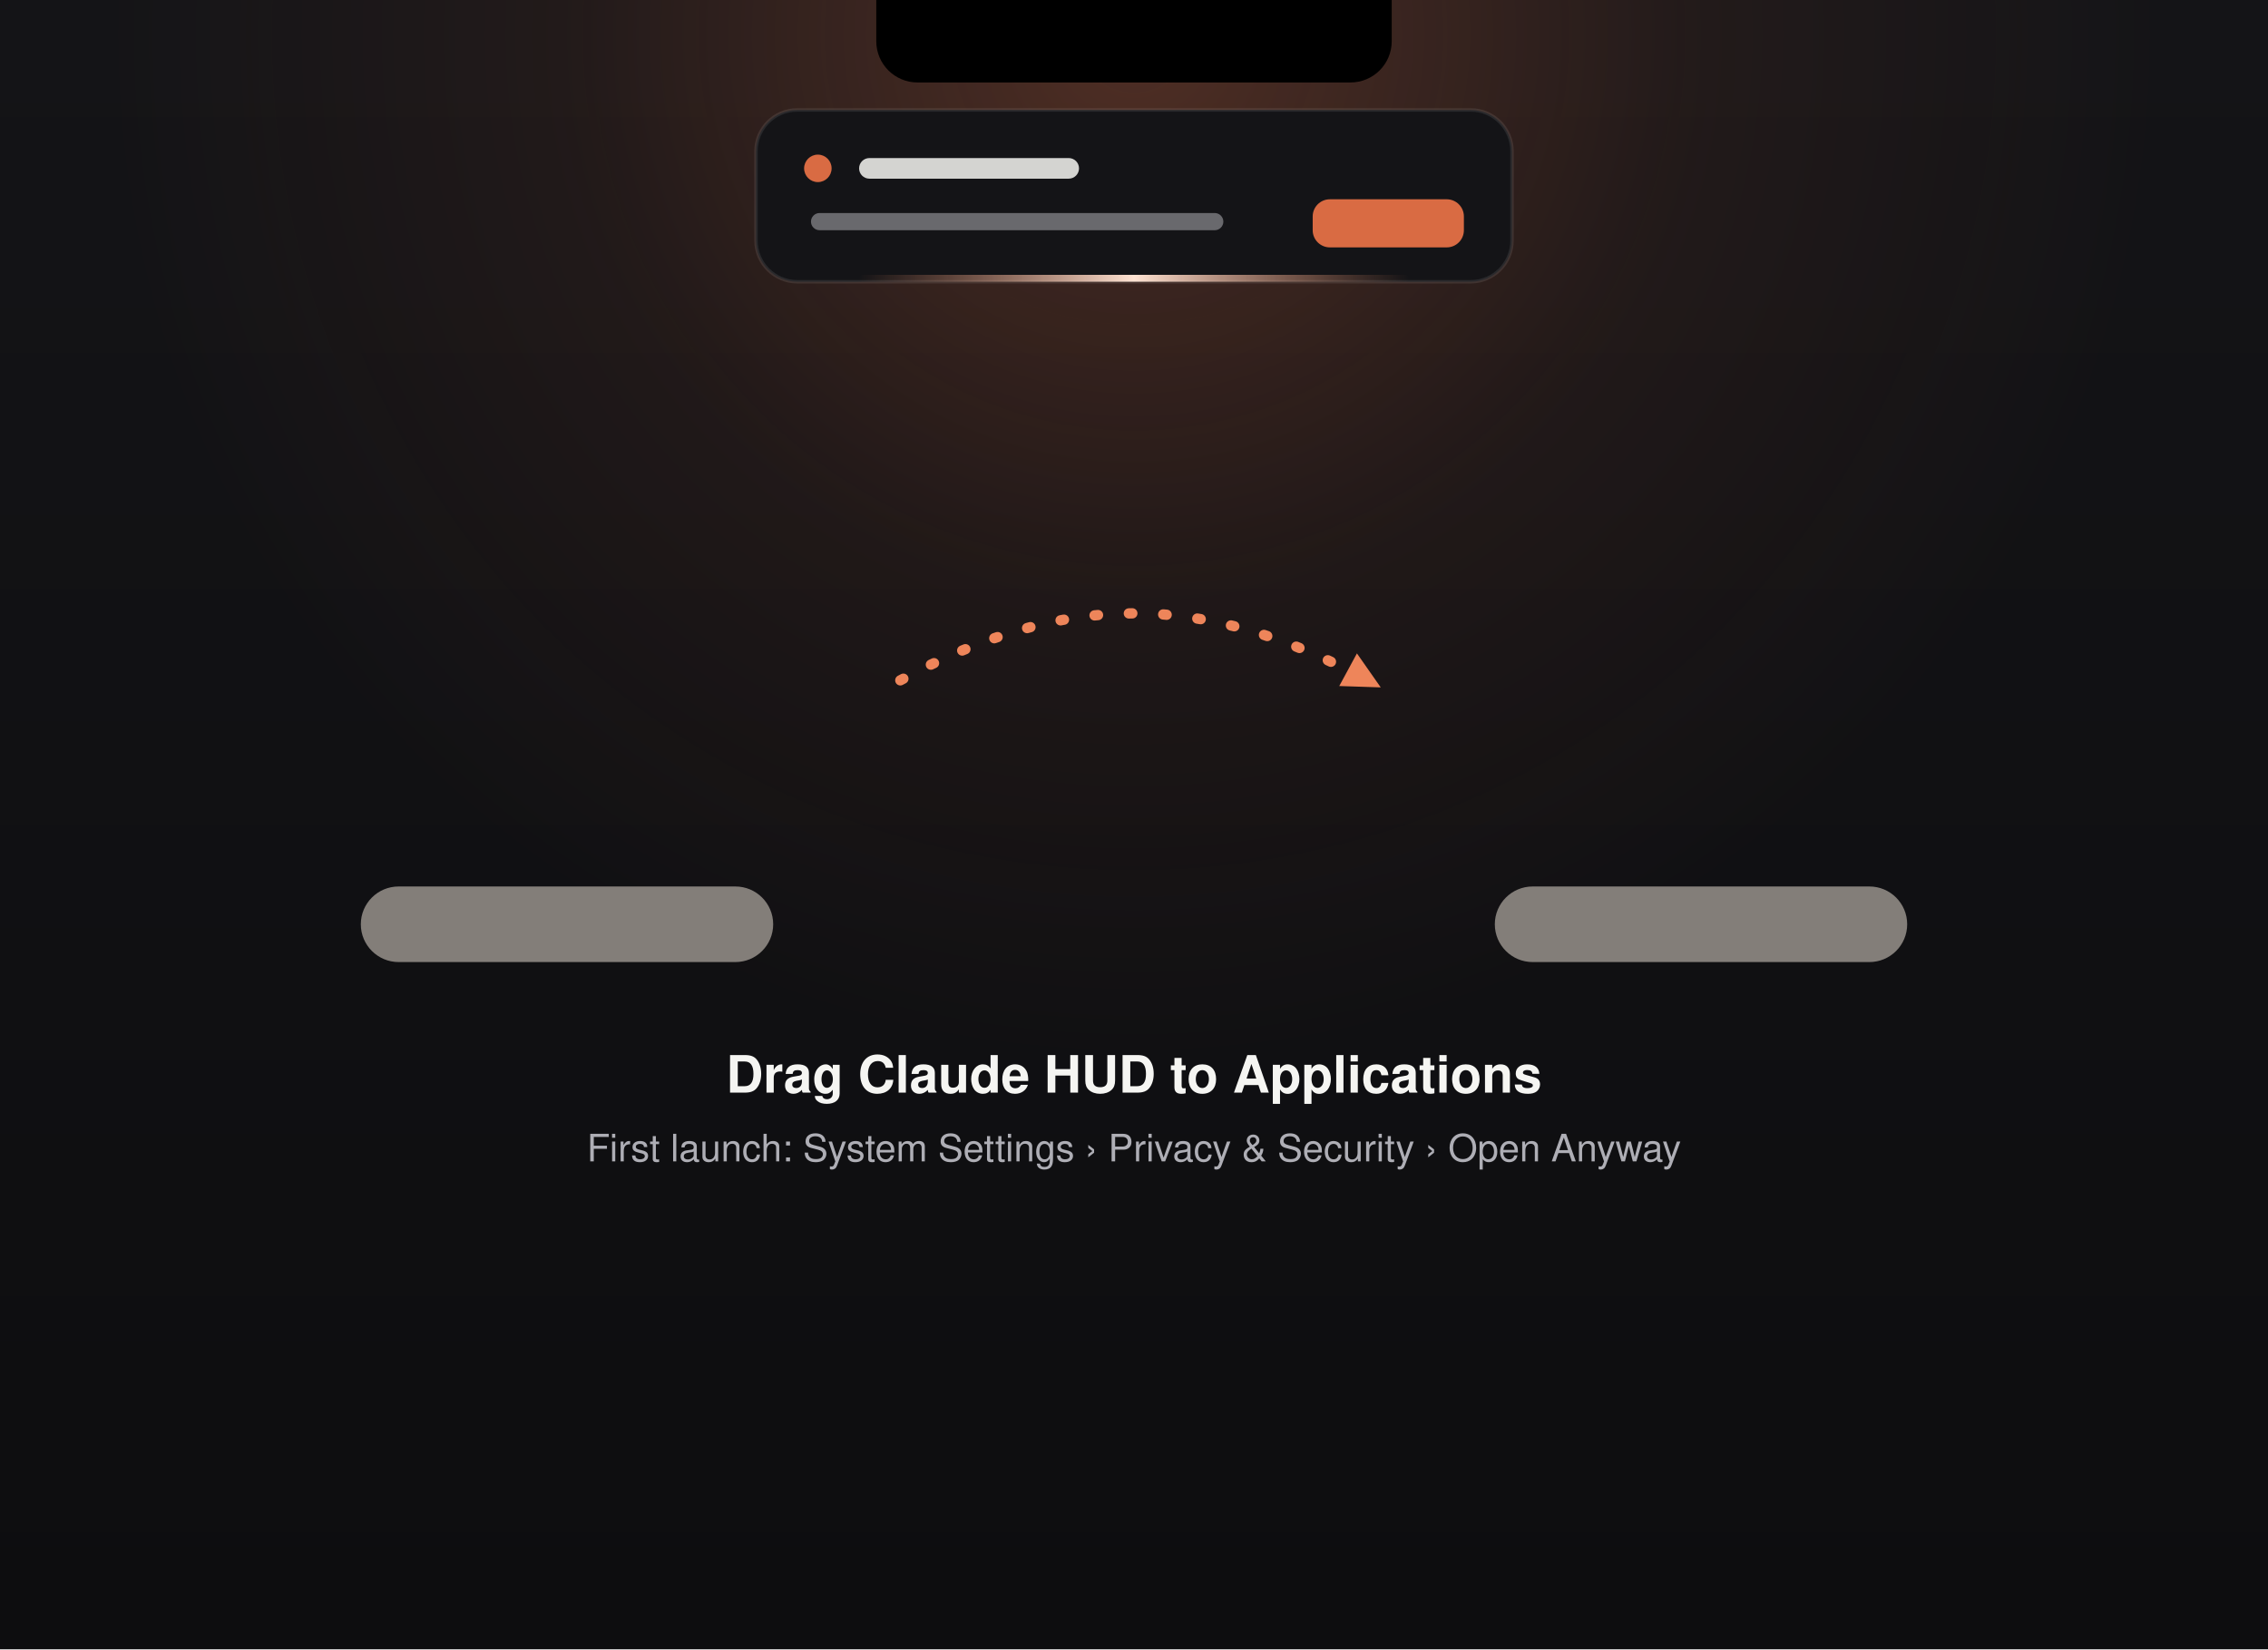
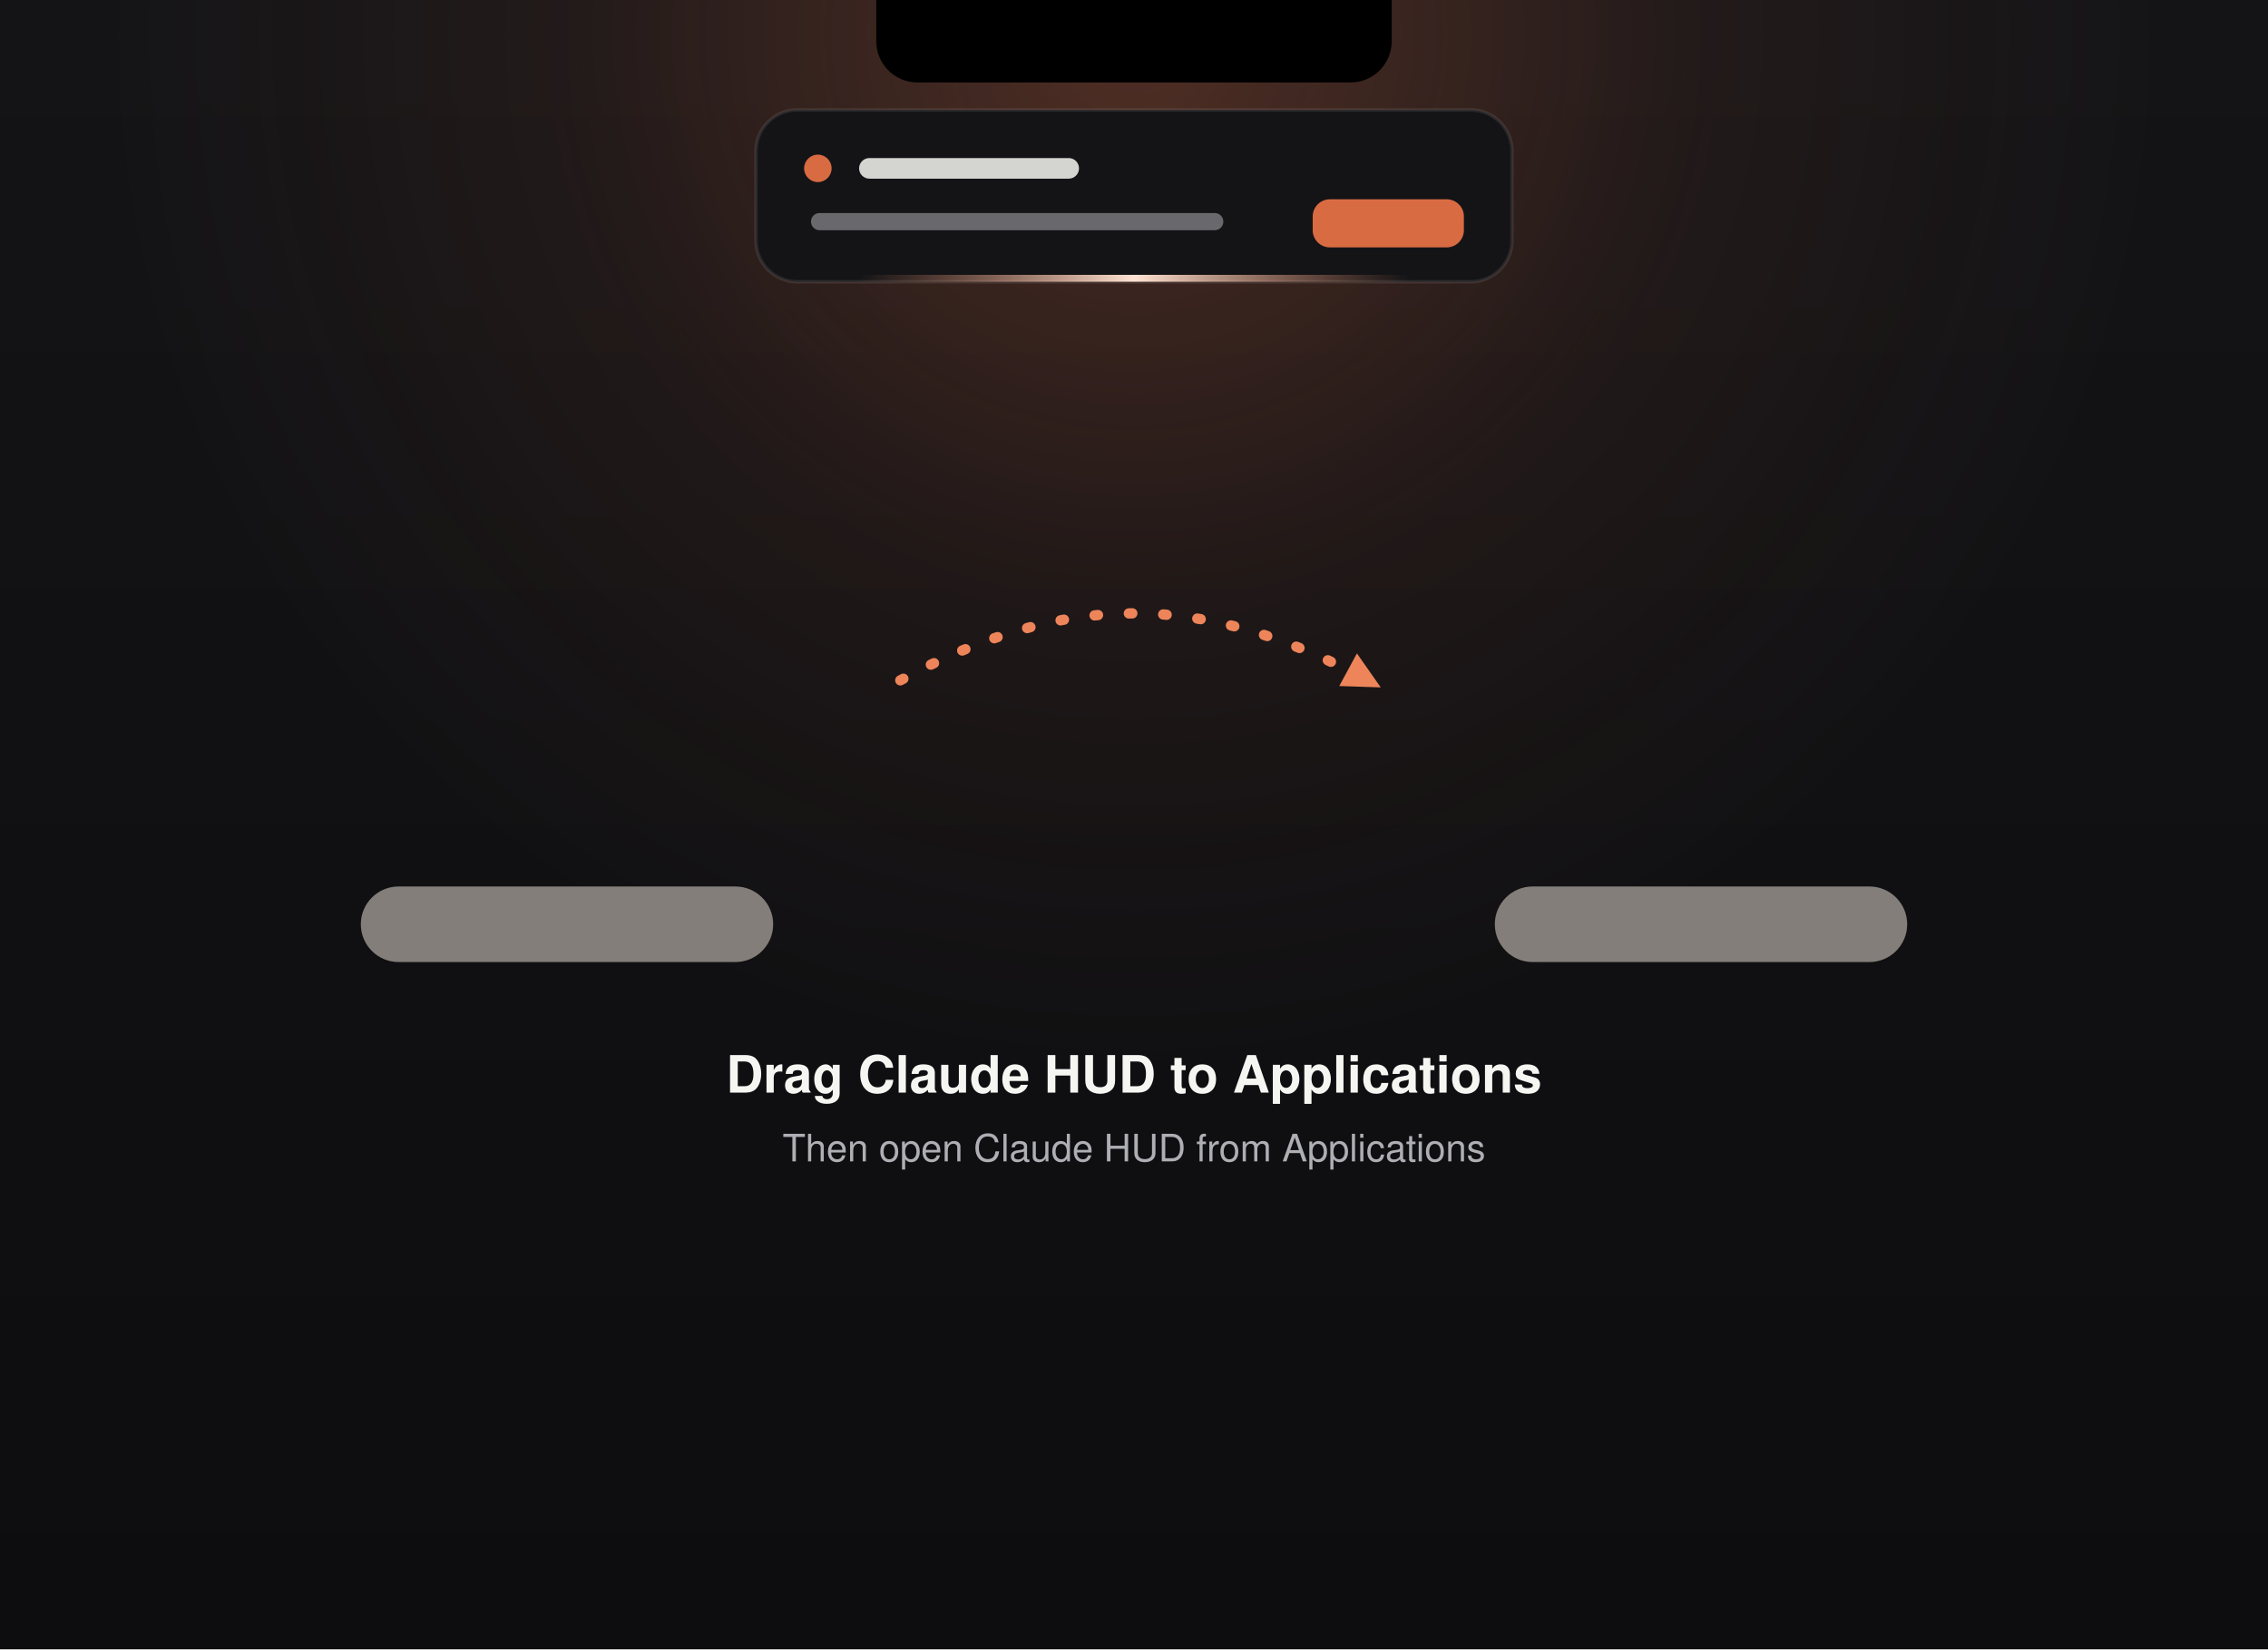
<svg xmlns="http://www.w3.org/2000/svg" width="660" height="480" viewBox="0 0 660 480">
  <defs>
    <linearGradient id="bg" x1="0" y1="0" x2="0" y2="1">
      <stop offset="0" stop-color="#141417" />
      <stop offset="1" stop-color="#0D0D0F" />
    </linearGradient>
    <radialGradient id="glow" cx="330" cy="10" r="300" gradientUnits="userSpaceOnUse">
      <stop offset="0" stop-color="#D96B43" stop-opacity="0.30" />
      <stop offset="0.55" stop-color="#D96B43" stop-opacity="0.07" />
      <stop offset="1" stop-color="#D96B43" stop-opacity="0" />
    </radialGradient>
    <linearGradient id="beam" x1="0" y1="0" x2="1" y2="0">
      <stop offset="0" stop-color="#EE855A" stop-opacity="0" />
      <stop offset="0.5" stop-color="#FFE3D3" />
      <stop offset="1" stop-color="#EE855A" stop-opacity="0" />
    </linearGradient>
    <marker id="head" viewBox="0 0 10 10" refX="6" refY="5" markerWidth="3.6" markerHeight="3.6" orient="auto">
      <path d="M0,0 L10,5 L0,10 z" fill="#EE855A" />
    </marker>
  </defs>
  <rect width="660" height="480" fill="url(#bg)" />
  <rect width="660" height="480" fill="url(#glow)" />
  <path d="M255,0 H405 V12 a12,12 0 0 1 -12,12 H267 a12,12 0 0 1 -12,-12 z" fill="#000" />
  <rect x="220" y="32" width="220" height="50" rx="12" fill="#141417" stroke="#FFFFFF" stroke-opacity="0.09" />
  <circle cx="238" cy="49" r="4" fill="#D96B43" />
  <rect x="250" y="46" width="64" height="6" rx="3" fill="#F5F5F2" fill-opacity="0.85" />
  <rect x="236" y="62" width="120" height="5" rx="2.5" fill="#AEAEB5" fill-opacity="0.55" />
  <rect x="382" y="58" width="44" height="14" rx="5" fill="#D96B43" />
  <rect x="250" y="80" width="160" height="2" rx="1" fill="url(#beam)" />
  <path d="M262,198 C310,172 350,172 398,198" fill="none" stroke="#EE855A" stroke-width="3" stroke-linecap="round" stroke-dasharray="1 9" marker-end="url(#head)" />
  <rect x="105" y="258" width="120" height="22" rx="11" fill="#8F8A84" fill-opacity="0.9" />
  <rect x="435" y="258" width="120" height="22" rx="11" fill="#8F8A84" fill-opacity="0.9" />
  <text x="330" y="318" text-anchor="middle" font-family="Helvetica Neue, Helvetica, Arial, sans-serif" font-size="15" font-weight="600" fill="#F5F5F2">Drag Claude HUD to Applications</text>
-   <text x="330" y="338" text-anchor="middle" font-family="Helvetica Neue, Helvetica, Arial, sans-serif" font-size="11" fill="#AEAEB5">First launch: System Settings › Privacy &amp; Security › Open Anyway</text>
+   <text x="330" y="338" text-anchor="middle" font-family="Helvetica Neue, Helvetica, Arial, sans-serif" font-size="11" fill="#AEAEB5">Then open Claude HUD from Applications</text>
</svg>
